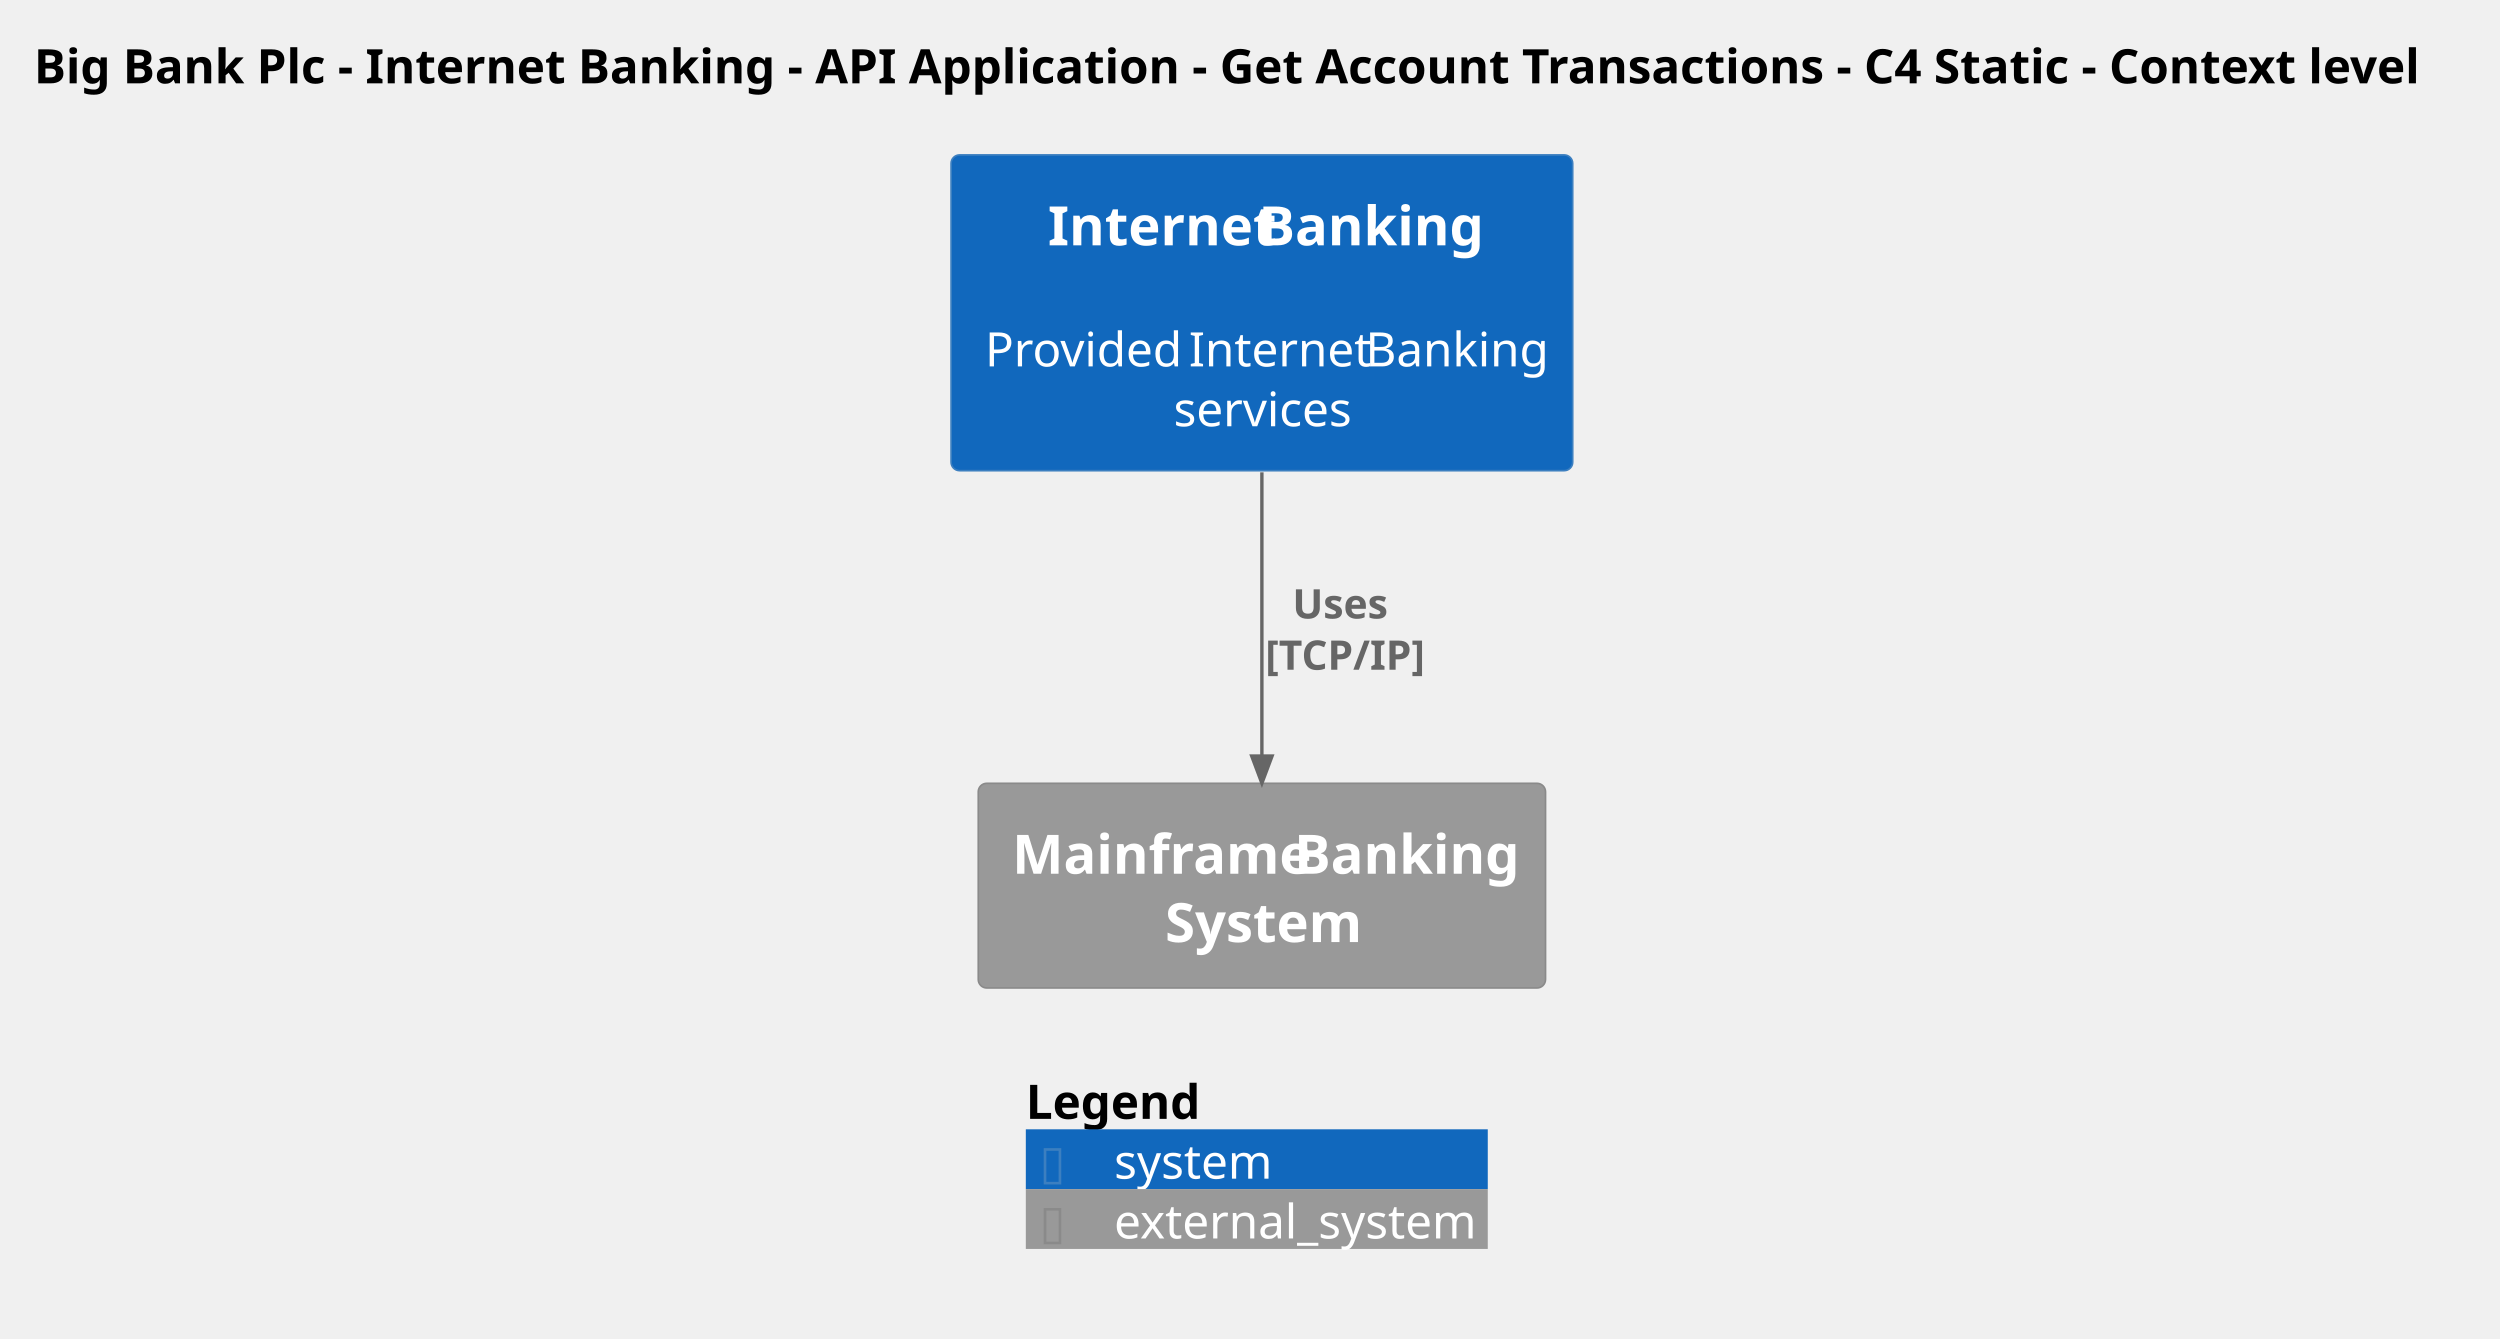
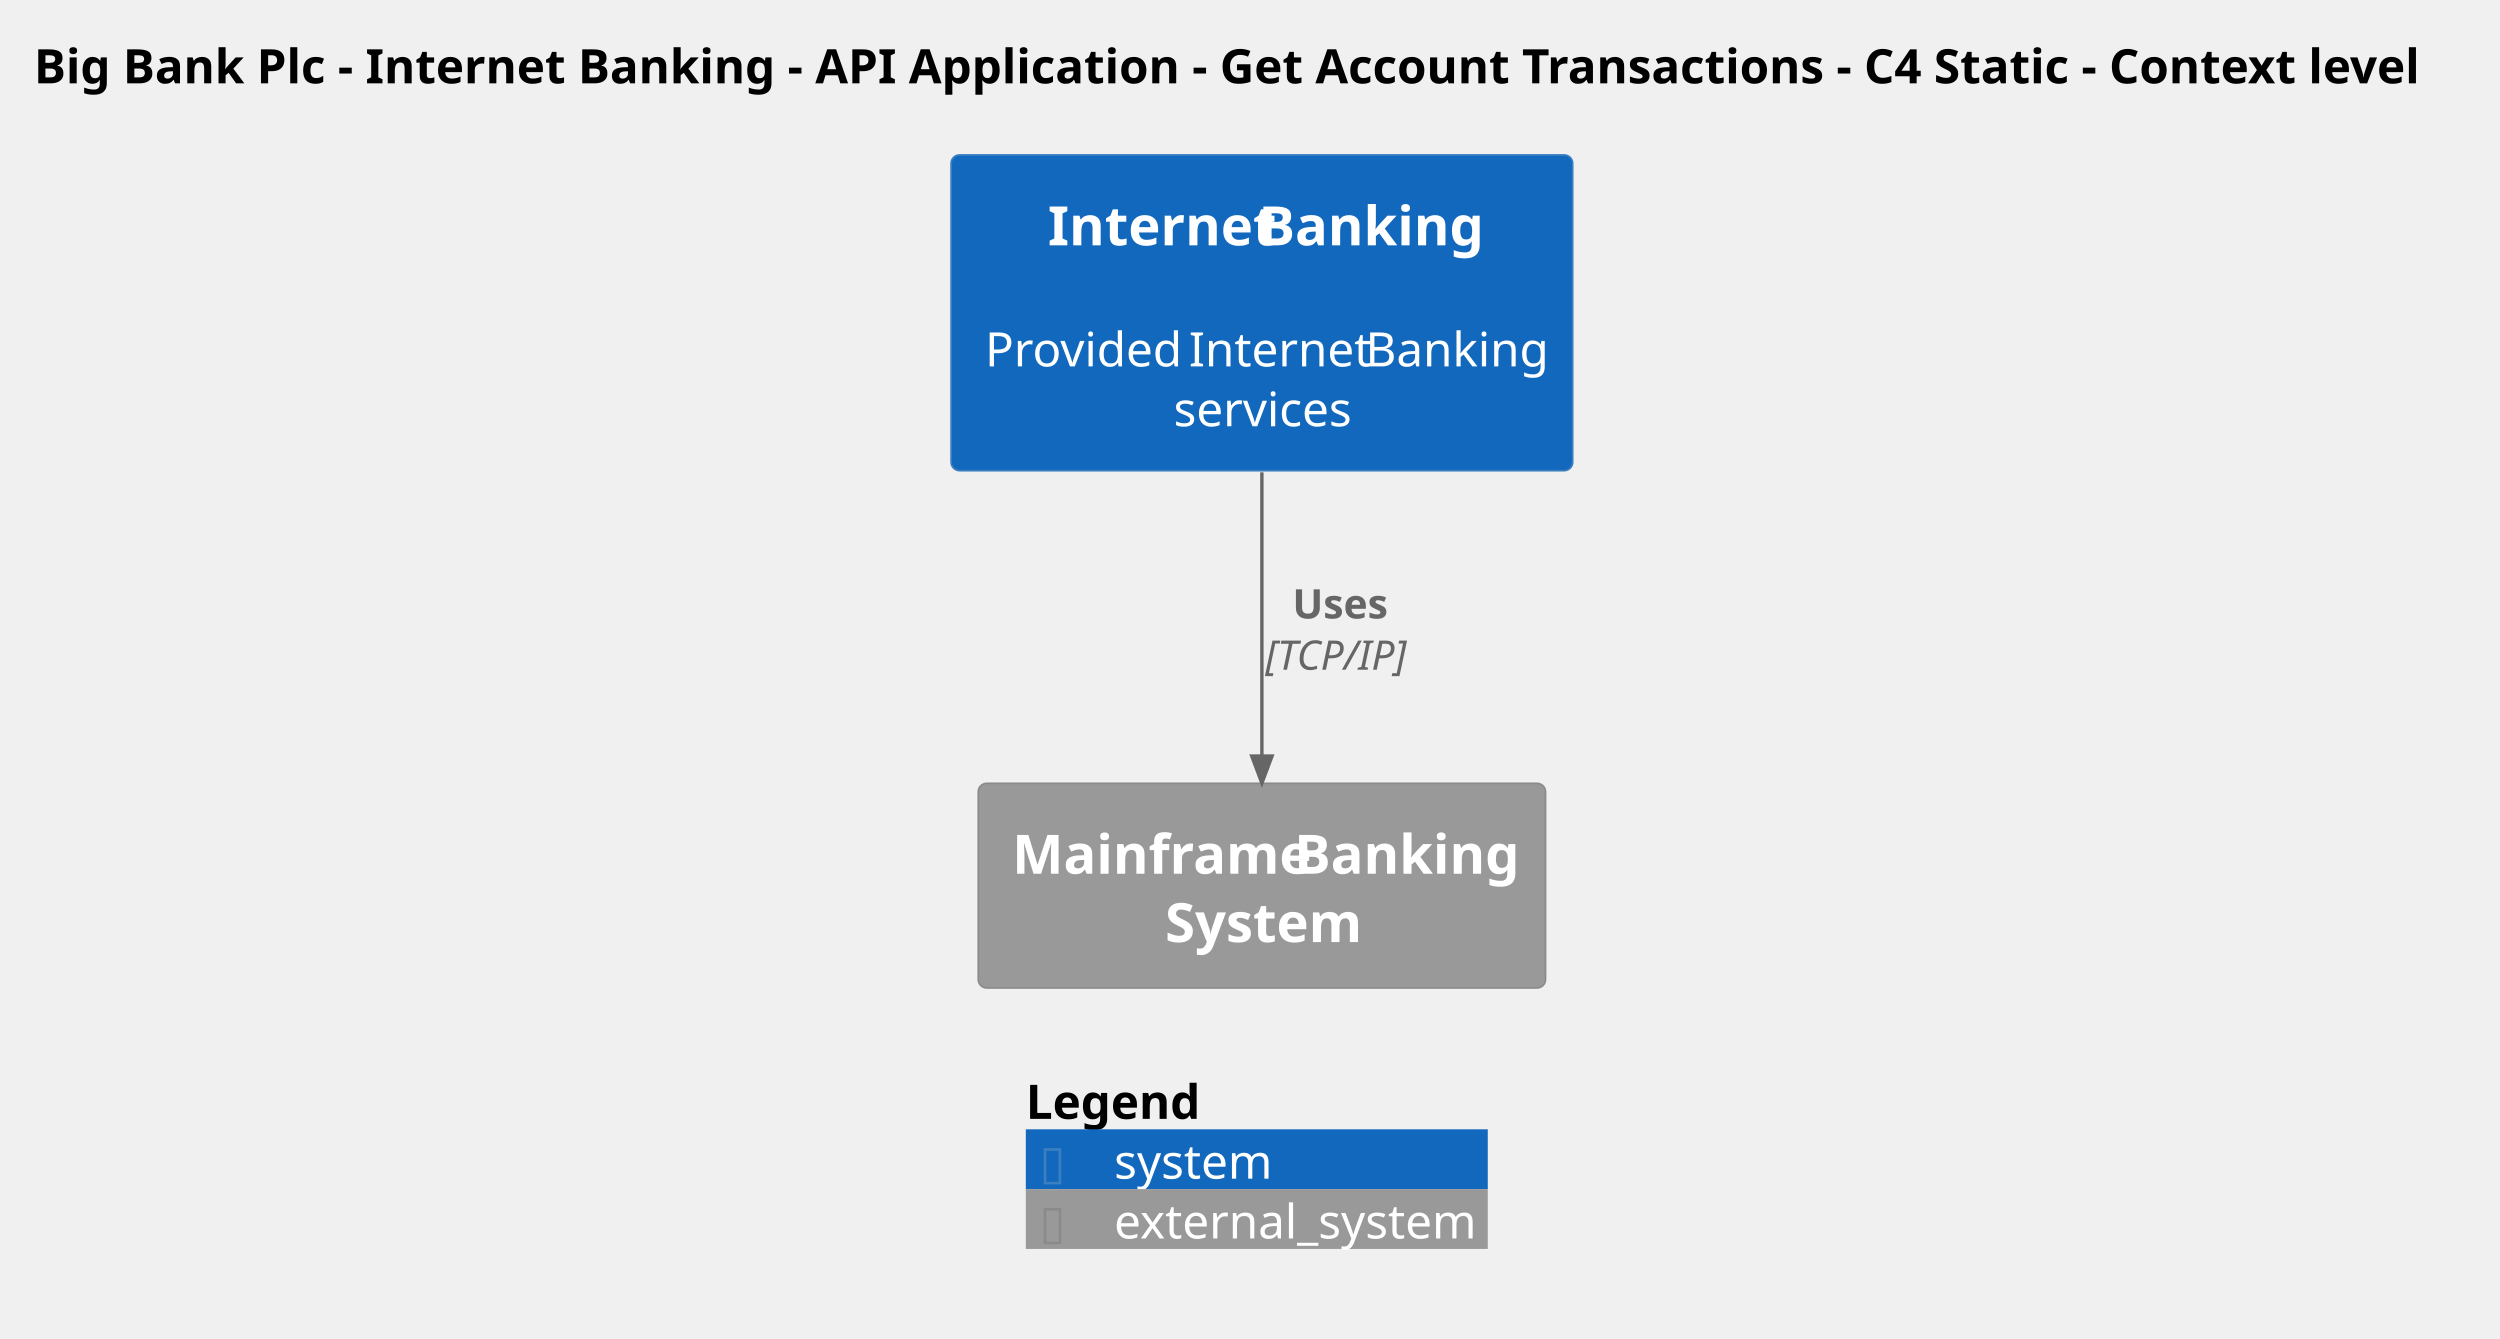
<svg xmlns="http://www.w3.org/2000/svg" contentStyleType="text/css" height="394px" preserveAspectRatio="none" style="width:736px;height:394px;background:#FFFFFF;" version="1.1" viewBox="0 0 736 394" width="736px" zoomAndPan="magnify">
  <defs />
  <g>
    <text fill="#000000" font-family="sans-serif" font-size="14" font-weight="bold" lengthAdjust="spacing" textLength="708" x="10" y="24.533">Big Bank Plc - Internet Banking - API Application - Get Account Transactions - C4 Static - Context level</text>
    <g id="elem_BigBankPlc.SoftwareSystems.InternetBanking">
      <rect fill="#1168BD" height="92.953" rx="2.5" ry="2.5" style="stroke:#3C7FC0;stroke-width:0.5;" width="183" x="280" y="45.609" />
      <text fill="#FFFFFF" font-family="sans-serif" font-size="16" font-weight="bold" lengthAdjust="spacing" textLength="58" x="308.5" y="72.219">Internet</text>
      <text fill="#FFFFFF" font-family="sans-serif" font-size="16" font-weight="bold" lengthAdjust="spacing" textLength="4" x="366.5" y="72.219"> </text>
      <text fill="#FFFFFF" font-family="sans-serif" font-size="16" font-weight="bold" lengthAdjust="spacing" textLength="64" x="370.5" y="72.219">Banking</text>
      <text fill="#FFFFFF" font-family="sans-serif" font-size="14" lengthAdjust="spacing" textLength="4" x="369.5" y="90.268"> </text>
      <text fill="#FFFFFF" font-family="sans-serif" font-size="14" lengthAdjust="spacing" textLength="56" x="290" y="107.877">Provided</text>
      <text fill="#FFFFFF" font-family="sans-serif" font-size="14" lengthAdjust="spacing" textLength="4" x="346" y="107.877"> </text>
      <text fill="#FFFFFF" font-family="sans-serif" font-size="14" lengthAdjust="spacing" textLength="48" x="350" y="107.877">Internet</text>
      <text fill="#FFFFFF" font-family="sans-serif" font-size="14" lengthAdjust="spacing" textLength="4" x="398" y="107.877"> </text>
      <text fill="#FFFFFF" font-family="sans-serif" font-size="14" lengthAdjust="spacing" textLength="51" x="402" y="107.877">Banking</text>
      <text fill="#FFFFFF" font-family="sans-serif" font-size="14" lengthAdjust="spacing" textLength="52" x="345.5" y="125.486">services</text>
    </g>
    <g id="elem_BigBankPlc.SoftwareSystems.MainframeBankingSystem">
      <rect fill="#999999" height="60.25" rx="2.5" ry="2.5" style="stroke:#8A8A8A;stroke-width:0.5;" width="167" x="288" y="230.609" />
      <text fill="#FFFFFF" font-family="sans-serif" font-size="16" font-weight="bold" lengthAdjust="spacing" textLength="79" x="298" y="257.219">Mainframe</text>
      <text fill="#FFFFFF" font-family="sans-serif" font-size="16" font-weight="bold" lengthAdjust="spacing" textLength="4" x="377" y="257.219"> </text>
      <text fill="#FFFFFF" font-family="sans-serif" font-size="16" font-weight="bold" lengthAdjust="spacing" textLength="64" x="381" y="257.219">Banking</text>
      <text fill="#FFFFFF" font-family="sans-serif" font-size="16" font-weight="bold" lengthAdjust="spacing" textLength="57" x="343" y="277.344">System</text>
    </g>
    <g id="link_BigBankPlc.SoftwareSystems.InternetBanking_BigBankPlc.SoftwareSystems.MainframeBankingSystem">
      <path d="M371.5,139.049 C371.5,168.309 371.5,197.329 371.5,222.569 " fill="none" id="BigBankPlc.SoftwareSystems.InternetBanking-to-BigBankPlc.SoftwareSystems.MainframeBankingSystem" style="stroke:#666666;stroke-width:1.0;" />
      <polygon fill="#666666" points="371.5,230.569,374.5,222.569,368.5,222.569,371.5,230.569" style="stroke:#666666;stroke-width:1.0;" />
      <text fill="#666666" font-family="sans-serif" font-size="12" font-weight="bold" lengthAdjust="spacing" textLength="29" x="380.5" y="182.066">Uses</text>
-       <text fill="#666666" font-family="sans-serif" font-size="12" font-weight="bold" lengthAdjust="spacing" textLength="45" x="372.5" y="197.16">[TCP/IP]</text>
+       <text fill="#666666" font-family="sans-serif" font-size="12" font-style="italic" lengthAdjust="spacing" textLength="45" x="372.5" y="197.16">[TCP/IP]</text>
    </g>
    <rect fill="none" height="17.609" style="stroke:none;stroke-width:1.0;" width="136" x="302" y="314.859" />
    <text fill="#000000" font-family="sans-serif" font-size="14" font-weight="bold" lengthAdjust="spacing" textLength="53" x="302" y="329.393">Legend</text>
    <text fill="#FFFFFF" font-family="sans-serif" font-size="14" lengthAdjust="spacing" textLength="4" x="355" y="329.393"> </text>
    <rect fill="#1168BD" height="17.609" style="stroke:none;stroke-width:1.0;" width="136" x="302" y="332.469" />
    <text fill="#3C7FC0" font-family="sans-serif" font-size="14" lengthAdjust="spacing" textLength="14" x="306" y="347.002">▯</text>
    <text fill="#FFFFFF" font-family="sans-serif" font-size="14" lengthAdjust="spacing" textLength="4" x="320" y="347.002"> </text>
    <text fill="#FFFFFF" font-family="sans-serif" font-size="14" lengthAdjust="spacing" textLength="44" x="328" y="347.002">system</text>
    <text fill="#FFFFFF" font-family="sans-serif" font-size="14" lengthAdjust="spacing" textLength="4" x="376" y="347.002"> </text>
    <rect fill="#999999" height="17.609" style="stroke:none;stroke-width:1.0;" width="136" x="302" y="350.078" />
    <text fill="#8A8A8A" font-family="sans-serif" font-size="14" lengthAdjust="spacing" textLength="14" x="306" y="364.611">▯</text>
    <text fill="#FFFFFF" font-family="sans-serif" font-size="14" lengthAdjust="spacing" textLength="4" x="320" y="364.611"> </text>
    <text fill="#FFFFFF" font-family="sans-serif" font-size="14" lengthAdjust="spacing" textLength="102" x="328" y="364.611">external_system</text>
    <text fill="#FFFFFF" font-family="sans-serif" font-size="14" lengthAdjust="spacing" textLength="4" x="434" y="364.611"> </text>
    <line style="stroke:none;stroke-width:1.0;" x1="302" x2="438" y1="314.859" y2="314.859" />
    <line style="stroke:none;stroke-width:1.0;" x1="302" x2="438" y1="332.469" y2="332.469" />
    <line style="stroke:none;stroke-width:1.0;" x1="302" x2="438" y1="350.078" y2="350.078" />
    <line style="stroke:none;stroke-width:1.0;" x1="302" x2="438" y1="367.688" y2="367.688" />
    <line style="stroke:none;stroke-width:1.0;" x1="302" x2="302" y1="314.859" y2="367.688" />
    <line style="stroke:none;stroke-width:1.0;" x1="438" x2="438" y1="314.859" y2="367.688" />
  </g>
</svg>
